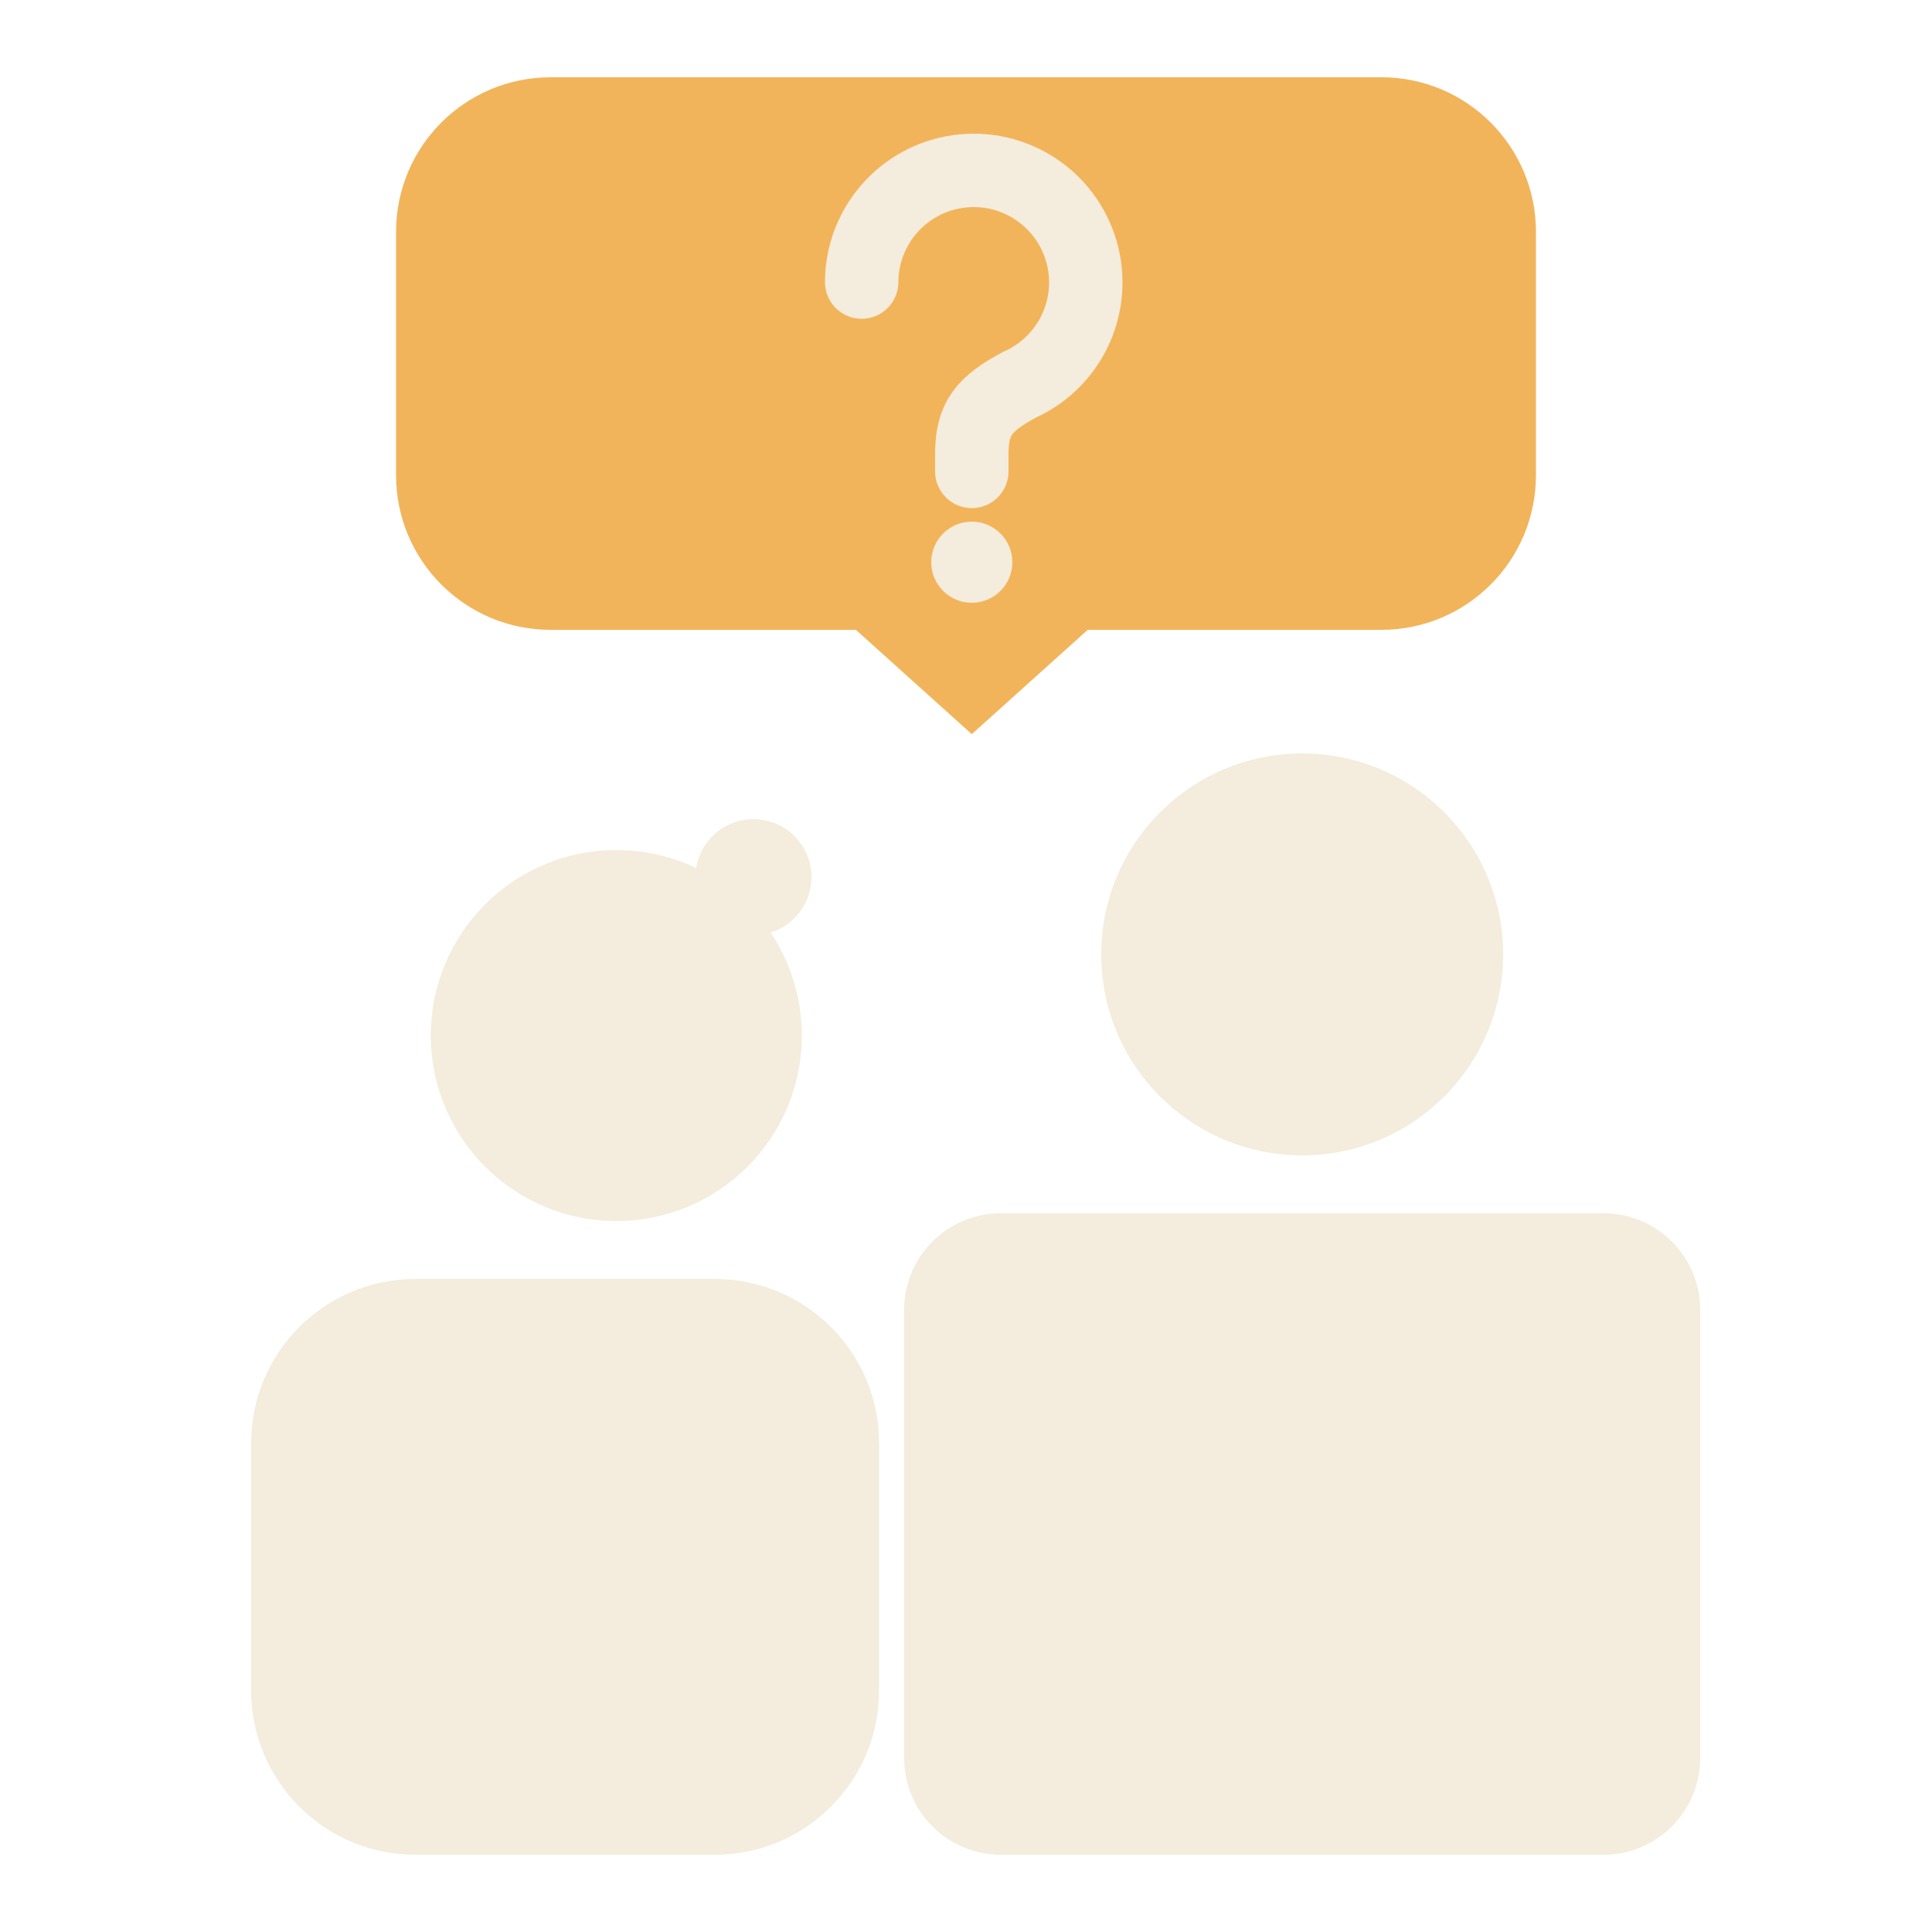
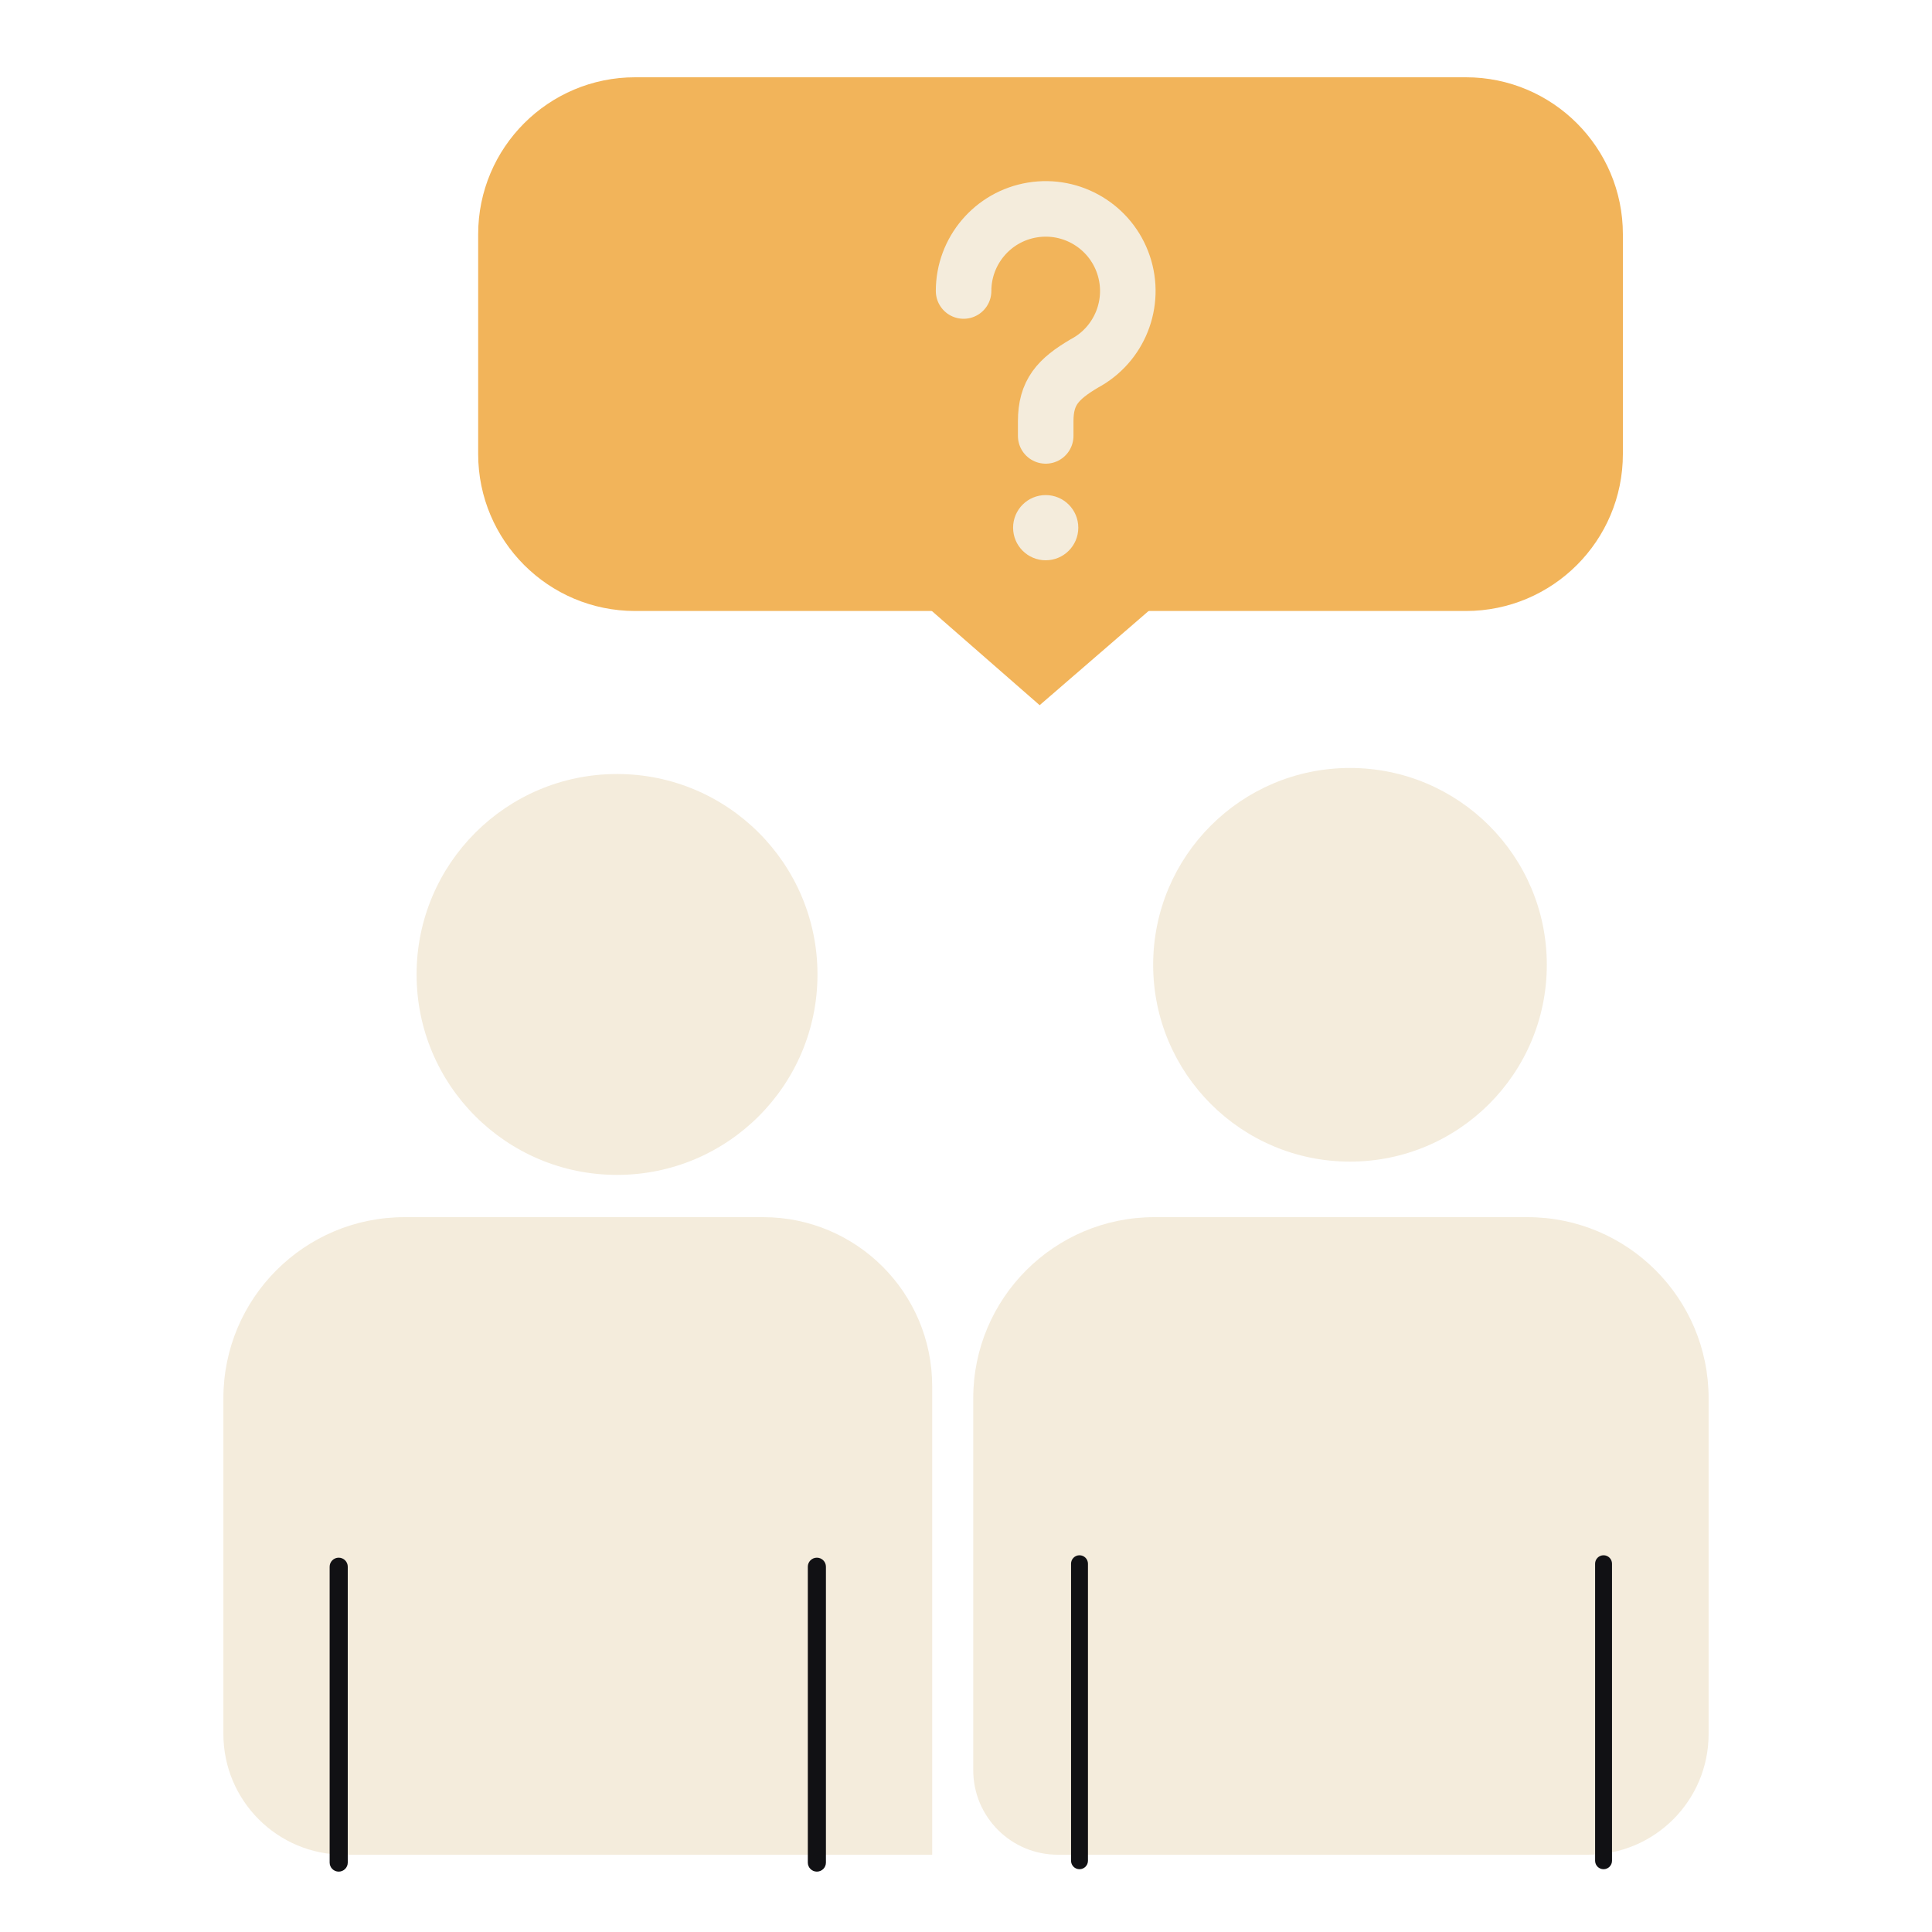
- <svg xmlns="http://www.w3.org/2000/svg" viewBox="0 0 100 100">
-   <path fill="#f2b45a" d="M28.5 4h43a8 8 0 0 1 8 8v12.6a8 8 0 0 1-8 8H56.3L50.3 38l-6-5.4H28.5a8 8 0 0 1-8-8V12a8 8 0 0 1 8-8z" />
-   <path fill="none" stroke="#f4ecdc" stroke-width="3.8" stroke-linecap="round" stroke-linejoin="round" d="M44.6 14.6a5.8 5.8 0 1 1 8.2 5.3c-1.9 1-2.5 1.8-2.5 3.6v0.9" />
-   <circle cx="50.3" cy="29.1" r="2.1" fill="#f4ecdc" />
-   <circle cx="31.9" cy="53.6" r="9.6" fill="#f4ecdc" />
-   <circle cx="39" cy="45.4" r="3" fill="#f4ecdc" />
-   <rect x="13" y="66.2" width="32.5" height="29.8" rx="8.5" fill="#f4ecdc" />
-   <circle cx="67.4" cy="49.4" r="10.4" fill="#f4ecdc" />
-   <rect x="46.8" y="62.8" width="41.2" height="33.2" rx="5" fill="#f4ecdc" />
+ <svg xmlns="http://www.w3.org/2000/svg" viewBox="0 0 1600 1600">
+   <g transform="translate(-124 -59)">
+     <rect x="520" y="123" width="948" height="442" rx="130" fill="#f2b45a" />
+     <polygon points="890,560 1081,560 985,643" fill="#f2b45a" />
+     <path fill="none" stroke="#f4ecdc" stroke-width="46" stroke-linecap="round" stroke-linejoin="round" d="M922 300a68 68 0 1 1 100 60c-22 13-32 24-32 48v12" />
+     <circle cx="990" cy="496" r="27" fill="#f4ecdc" />
+     <circle cx="635" cy="866" r="166" fill="#f4ecdc" />
+     <path fill="#f4ecdc" d="M459 1067H756a140 140 0 0 1 140 140V1595H409a100 100 0 0 1-100-100V1217a150 150 0 0 1 150-150z" />
+     <rect x="397" y="1349" width="15" height="260" rx="7.5" fill="#111114" />
+     <rect x="793" y="1349" width="15" height="260" rx="7.5" fill="#111114" />
+     <circle cx="1242" cy="858" r="163" fill="#f4ecdc" />
+     <path fill="#f4ecdc" d="M1080 1067H1389a150 150 0 0 1 150 150V1495a100 100 0 0 1-100 100H1000a70 70 0 0 1-70-70V1217a150 150 0 0 1 150-150z" />
+     <rect x="1011" y="1347" width="14" height="260" rx="7" fill="#111114" />
+     <rect x="1445" y="1347" width="14" height="260" rx="7" fill="#111114" />
+   </g>
</svg>
